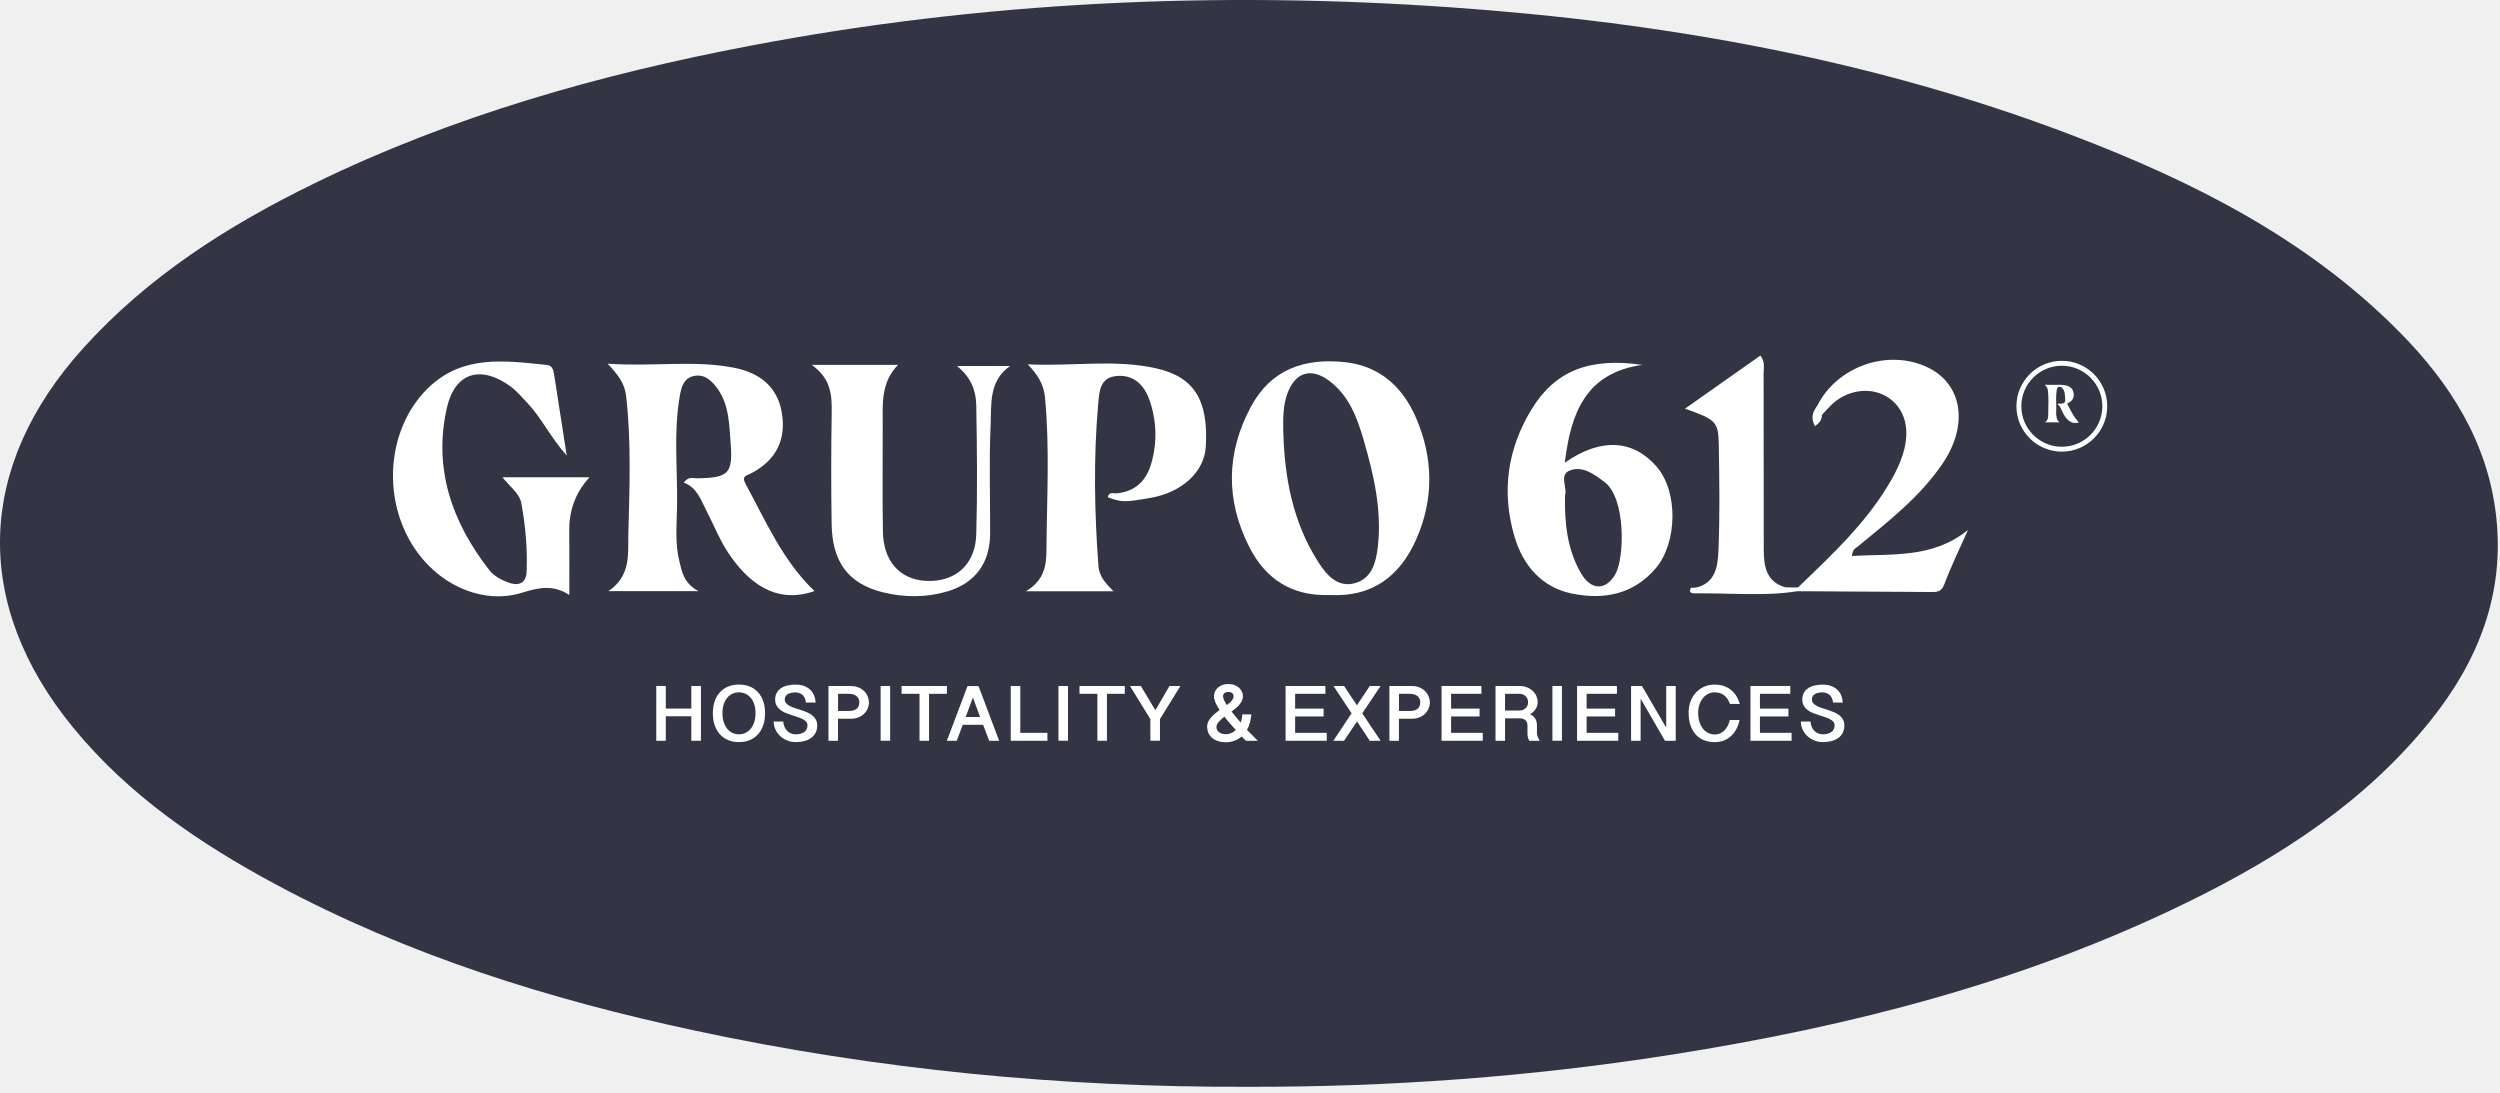
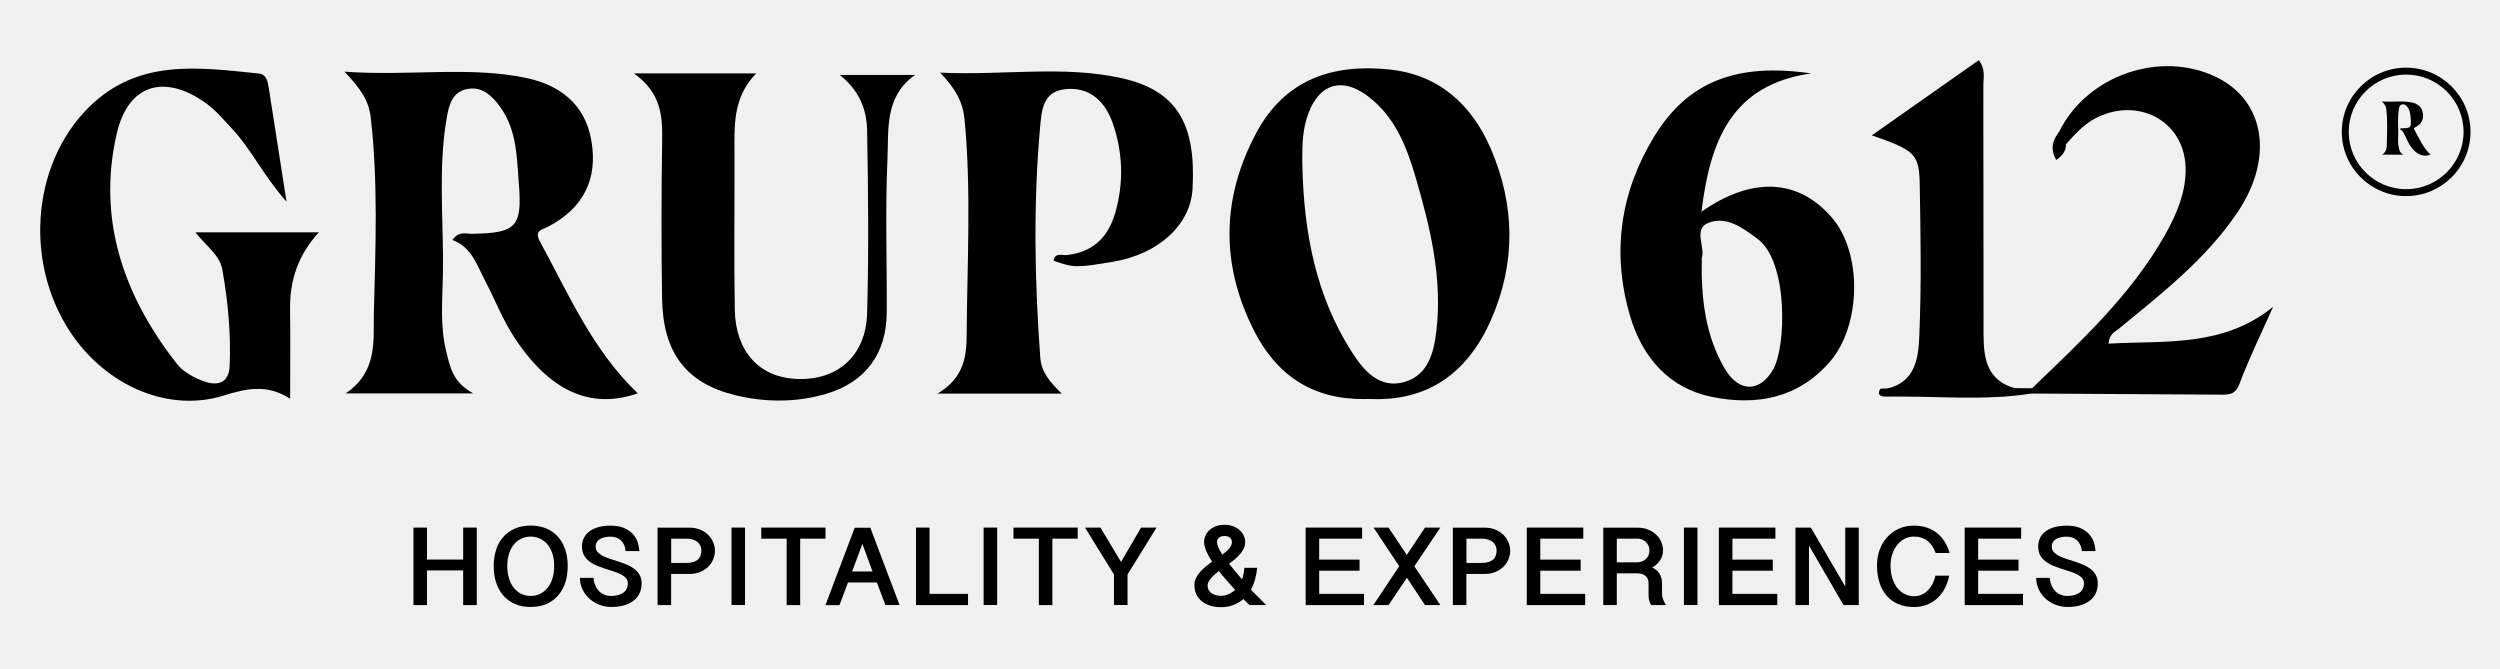
- <svg xmlns="http://www.w3.org/2000/svg" width="373" height="163" viewBox="0 0 373 163" fill="none">
-   <g clip-path="url(#clip0_2_62)">
-     <path d="M186.285 162.15C158.424 162.252 130.84 159.595 103.593 153.748C81.914 149.099 60.863 142.53 41.229 131.997C29.827 125.88 19.192 118.669 10.901 108.537C-4.157 90.144 -3.574 69.669 12.397 51.969C22.09 41.225 34.054 33.626 46.922 27.349C67.542 17.291 89.396 11.123 111.863 6.838C146.555 0.218 181.526 -1.373 216.671 1.108C248.364 3.342 279.466 8.838 309.29 20.225C327.239 27.079 344.246 35.633 357.975 49.509C365.537 57.144 371.15 65.947 372.413 76.903C373.756 88.53 369.785 98.589 362.64 107.508C352.91 119.632 340.173 127.851 326.421 134.588C302.064 146.515 276.13 153.142 249.466 157.347C228.525 160.653 207.474 162.193 186.292 162.15" fill="#333544" />
-     <path d="M99.337 102.348V105.72H103.147V102.348H104.578V110.523H103.147V106.866H99.337V110.523H97.914V102.348H99.337Z" fill="white" />
-     <path d="M112.724 106.406C112.724 105.91 112.665 105.472 112.534 105.085C112.403 104.698 112.228 104.37 112.009 104.114C111.782 103.851 111.527 103.647 111.22 103.508C110.921 103.37 110.6 103.297 110.249 103.297C109.899 103.297 109.578 103.37 109.279 103.508C108.979 103.647 108.717 103.851 108.498 104.114C108.279 104.377 108.103 104.698 107.979 105.085C107.855 105.472 107.79 105.917 107.79 106.406C107.79 106.895 107.855 107.348 107.979 107.734C108.103 108.129 108.279 108.457 108.498 108.727C108.717 108.997 108.979 109.209 109.279 109.348C109.578 109.494 109.899 109.559 110.249 109.559C110.6 109.559 110.921 109.486 111.22 109.348C111.519 109.209 111.782 108.997 112.009 108.727C112.228 108.457 112.41 108.129 112.534 107.734C112.665 107.348 112.724 106.902 112.724 106.406ZM114.147 106.406C114.147 107.041 114.067 107.625 113.892 108.15C113.717 108.676 113.468 109.136 113.133 109.515C112.804 109.895 112.395 110.194 111.914 110.406C111.432 110.618 110.877 110.72 110.249 110.72C109.622 110.72 109.074 110.618 108.593 110.406C108.111 110.194 107.702 109.895 107.374 109.515C107.045 109.136 106.79 108.676 106.614 108.15C106.439 107.625 106.359 107.041 106.359 106.406C106.359 105.771 106.447 105.194 106.614 104.676C106.782 104.151 107.038 103.705 107.374 103.326C107.702 102.953 108.111 102.662 108.593 102.45C109.074 102.245 109.629 102.136 110.249 102.136C110.87 102.136 111.425 102.245 111.914 102.45C112.395 102.662 112.804 102.953 113.133 103.326C113.461 103.698 113.717 104.151 113.892 104.676C114.067 105.194 114.147 105.778 114.147 106.406Z" fill="white" />
-     <path d="M116.862 107.661C116.884 107.946 116.943 108.202 117.045 108.435C117.14 108.669 117.271 108.866 117.432 109.034C117.592 109.202 117.782 109.333 118.001 109.421C118.213 109.515 118.454 109.559 118.716 109.559C118.95 109.559 119.169 109.537 119.381 109.486C119.592 109.435 119.775 109.362 119.943 109.26C120.103 109.15 120.235 109.012 120.33 108.844C120.424 108.676 120.476 108.464 120.476 108.223C120.476 107.997 120.403 107.815 120.264 107.661C120.125 107.508 119.943 107.377 119.724 107.267C119.49 107.151 119.242 107.056 118.95 106.961C118.658 106.873 118.366 106.778 118.067 106.683C117.768 106.581 117.468 106.472 117.184 106.355C116.892 106.231 116.636 106.078 116.41 105.902C116.184 105.727 116.001 105.515 115.862 105.26C115.724 105.012 115.651 104.713 115.651 104.362C115.651 104.012 115.724 103.683 115.87 103.406C116.016 103.129 116.22 102.902 116.483 102.713C116.746 102.523 117.06 102.384 117.432 102.289C117.797 102.194 118.191 102.143 118.629 102.143C119.213 102.143 119.695 102.224 120.074 102.391C120.461 102.559 120.768 102.771 121.001 103.026C121.235 103.289 121.41 103.574 121.512 103.888C121.614 104.209 121.673 104.516 121.694 104.822H120.242C120.22 104.559 120.162 104.333 120.067 104.143C119.979 103.953 119.862 103.793 119.716 103.669C119.57 103.545 119.403 103.457 119.22 103.391C119.038 103.333 118.841 103.304 118.629 103.304C118.439 103.304 118.257 103.326 118.067 103.362C117.877 103.399 117.716 103.457 117.57 103.537C117.424 103.625 117.308 103.734 117.22 103.866C117.133 103.997 117.089 104.158 117.089 104.362C117.089 104.588 117.162 104.778 117.3 104.932C117.439 105.085 117.622 105.224 117.841 105.34C118.074 105.457 118.33 105.559 118.614 105.647C118.906 105.742 119.198 105.837 119.505 105.939C119.811 106.034 120.103 106.151 120.395 106.267C120.687 106.391 120.943 106.537 121.169 106.713C121.395 106.888 121.578 107.099 121.716 107.348C121.855 107.596 121.928 107.888 121.928 108.231C121.928 108.647 121.848 109.012 121.687 109.326C121.534 109.64 121.308 109.895 121.023 110.099C120.738 110.304 120.403 110.464 120.016 110.566C119.629 110.669 119.205 110.72 118.738 110.72C118.33 110.72 117.921 110.654 117.534 110.508C117.147 110.369 116.797 110.158 116.483 109.895C116.176 109.632 115.928 109.311 115.738 108.931C115.541 108.552 115.446 108.129 115.432 107.654H116.884L116.862 107.661Z" fill="white" />
-     <path d="M125.038 106.078H126.643C126.935 106.078 127.183 106.041 127.388 105.975C127.585 105.902 127.745 105.815 127.87 105.698C127.994 105.581 128.081 105.442 128.132 105.282C128.183 105.121 128.213 104.953 128.213 104.771C128.213 104.588 128.176 104.428 128.11 104.267C128.037 104.114 127.943 103.983 127.811 103.873C127.68 103.756 127.519 103.676 127.315 103.61C127.118 103.552 126.899 103.516 126.643 103.516H125.038V106.078ZM123.614 102.355H126.95C127.381 102.355 127.767 102.428 128.103 102.567C128.439 102.713 128.716 102.902 128.943 103.129C129.176 103.362 129.344 103.625 129.461 103.91C129.578 104.202 129.643 104.486 129.643 104.786C129.643 105.092 129.585 105.399 129.461 105.691C129.344 105.983 129.169 106.245 128.935 106.479C128.709 106.705 128.424 106.888 128.089 107.026C127.76 107.165 127.373 107.238 126.943 107.238H125.03V110.523H123.607V102.355H123.614Z" fill="white" />
-     <path d="M132.811 102.348H131.388V110.515H132.811V102.348Z" fill="white" />
-     <path d="M141.278 102.348V103.516H138.614V110.523H137.191V103.516H134.519V102.348H141.278Z" fill="white" />
-     <path d="M145.161 104.07L144.081 106.975H146.227L145.161 104.07ZM145.993 102.355L149.074 110.523H147.585L146.68 108.136H143.643C143.504 108.53 143.351 108.931 143.198 109.333C143.045 109.734 142.891 110.136 142.745 110.53H141.271L144.351 102.362H145.993V102.355Z" fill="white" />
-     <path d="M152.227 102.348V109.34H156.278V110.523H150.804V102.348H152.227Z" fill="white" />
-     <path d="M159.344 102.348H157.92V110.515H159.344V102.348Z" fill="white" />
-     <path d="M167.818 102.348V103.516H165.154V110.523H163.73V103.516H161.059V102.348H167.818Z" fill="white" />
-     <path d="M172.38 105.968L174.489 102.348H176.117L173.066 107.289V110.515H171.635V107.289L168.592 102.348H170.212L172.38 105.968Z" fill="white" />
-     <path d="M182.475 103.851C182.475 103.997 182.526 104.187 182.613 104.413C182.708 104.64 182.847 104.902 183.037 105.202C183.175 105.099 183.314 104.99 183.438 104.88C183.562 104.778 183.672 104.669 183.759 104.559C183.847 104.45 183.92 104.34 183.971 104.231C184.022 104.114 184.051 103.997 184.051 103.88C184.051 103.771 184.029 103.676 183.985 103.596C183.949 103.516 183.891 103.45 183.818 103.391C183.745 103.34 183.657 103.297 183.562 103.275C183.467 103.253 183.365 103.238 183.256 103.238C183.153 103.238 183.058 103.253 182.964 103.275C182.869 103.304 182.788 103.34 182.715 103.391C182.642 103.45 182.584 103.508 182.548 103.589C182.504 103.662 182.482 103.749 182.482 103.851M182.898 109.545C183.175 109.545 183.445 109.486 183.701 109.369C183.956 109.253 184.19 109.107 184.387 108.917C184.212 108.72 184.058 108.552 183.905 108.377C183.752 108.209 183.613 108.048 183.475 107.895C183.336 107.734 183.204 107.581 183.073 107.428C182.942 107.275 182.81 107.099 182.679 106.924C182.533 107.041 182.387 107.165 182.241 107.289C182.102 107.413 181.971 107.545 181.861 107.676C181.745 107.807 181.657 107.932 181.591 108.063C181.526 108.194 181.489 108.318 181.489 108.442C181.489 108.632 181.526 108.8 181.606 108.939C181.686 109.077 181.788 109.194 181.927 109.282C182.058 109.369 182.212 109.435 182.38 109.479C182.548 109.523 182.723 109.545 182.898 109.545ZM186.708 106.596C186.664 107.026 186.591 107.435 186.482 107.829C186.372 108.216 186.234 108.581 186.051 108.895C186.131 108.975 186.212 109.07 186.314 109.172C186.416 109.275 186.526 109.384 186.657 109.515C186.788 109.647 186.934 109.793 187.102 109.961C187.27 110.121 187.453 110.311 187.657 110.523H185.905C185.796 110.421 185.708 110.333 185.635 110.267C185.569 110.209 185.511 110.15 185.467 110.107C185.423 110.063 185.387 110.026 185.358 109.997C185.329 109.968 185.299 109.924 185.263 109.88C184.971 110.136 184.62 110.348 184.226 110.501C183.832 110.661 183.402 110.742 182.927 110.742C182.409 110.742 181.971 110.669 181.613 110.53C181.256 110.391 180.964 110.216 180.737 109.99C180.511 109.771 180.35 109.523 180.248 109.245C180.146 108.968 180.102 108.698 180.102 108.428C180.102 108.172 180.153 107.924 180.256 107.698C180.365 107.472 180.504 107.26 180.672 107.056C180.847 106.859 181.044 106.661 181.27 106.472C181.496 106.289 181.723 106.107 181.964 105.932C181.686 105.515 181.482 105.136 181.336 104.793C181.197 104.45 181.124 104.136 181.124 103.851C181.124 103.632 181.168 103.413 181.263 103.202C181.358 102.983 181.496 102.793 181.679 102.618C181.869 102.45 182.088 102.311 182.358 102.209C182.621 102.107 182.927 102.056 183.277 102.056C183.628 102.056 183.949 102.114 184.219 102.224C184.489 102.333 184.715 102.479 184.898 102.647C185.08 102.822 185.219 103.019 185.307 103.231C185.402 103.443 185.445 103.654 185.445 103.866C185.445 104.099 185.402 104.326 185.307 104.523C185.212 104.727 185.095 104.924 184.934 105.114C184.781 105.304 184.606 105.479 184.394 105.654C184.19 105.829 183.971 106.005 183.752 106.165C183.971 106.45 184.197 106.727 184.423 106.997C184.65 107.267 184.876 107.537 185.117 107.807C185.175 107.647 185.226 107.457 185.27 107.245C185.314 107.034 185.343 106.815 185.358 106.588H186.723L186.708 106.596Z" fill="white" />
-     <path d="M197.752 102.348V103.516H193.233V105.727H197.482V106.895H193.233V109.34H197.949V110.523H191.81V102.348H197.752Z" fill="white" />
-     <path d="M203.248 106.428L205.985 110.523H204.372L202.467 107.64L200.533 110.523H198.934L201.657 106.421L198.956 102.348H200.533L202.452 105.231L204.372 102.348H205.985L203.248 106.428Z" fill="white" />
-     <path d="M208.73 106.078H210.335C210.627 106.078 210.876 106.041 211.08 105.975C211.277 105.902 211.438 105.815 211.562 105.698C211.686 105.581 211.773 105.442 211.824 105.282C211.876 105.121 211.905 104.953 211.905 104.771C211.905 104.588 211.868 104.428 211.803 104.267C211.73 104.114 211.635 103.983 211.503 103.873C211.372 103.756 211.211 103.676 211.007 103.61C210.81 103.552 210.591 103.516 210.335 103.516H208.73V106.078ZM207.306 102.355H210.642C211.08 102.355 211.459 102.428 211.795 102.567C212.131 102.713 212.408 102.902 212.635 103.129C212.868 103.362 213.036 103.625 213.153 103.91C213.27 104.202 213.335 104.486 213.335 104.786C213.335 105.092 213.277 105.399 213.153 105.691C213.036 105.983 212.861 106.245 212.627 106.479C212.401 106.705 212.116 106.888 211.781 107.026C211.452 107.165 211.065 107.238 210.635 107.238H208.722V110.523H207.299V102.355H207.306Z" fill="white" />
-     <path d="M221.029 102.348V103.516H216.503V105.727H220.751V106.895H216.503V109.34H221.226V110.523H215.08V102.348H221.029Z" fill="white" />
-     <path d="M224.554 106.012H226.707C226.883 106.012 227.043 105.983 227.196 105.924C227.35 105.866 227.488 105.778 227.605 105.669C227.722 105.559 227.817 105.435 227.89 105.282C227.956 105.129 227.992 104.961 227.992 104.778C227.992 104.596 227.956 104.428 227.897 104.275C227.831 104.121 227.744 103.99 227.627 103.873C227.51 103.764 227.379 103.676 227.218 103.61C227.065 103.545 226.89 103.516 226.707 103.516H224.554V106.012ZM229.423 104.749C229.423 105.107 229.328 105.45 229.138 105.756C228.948 106.07 228.656 106.348 228.262 106.574C228.445 106.632 228.605 106.727 228.737 106.844C228.868 106.961 228.977 107.092 229.065 107.238C229.153 107.384 229.211 107.537 229.255 107.705C229.291 107.873 229.313 108.034 229.313 108.202V109.384C229.313 109.537 229.35 109.705 229.423 109.91C229.496 110.107 229.598 110.311 229.729 110.523H228.175C228.116 110.428 228.065 110.326 228.029 110.231C227.992 110.136 227.963 110.034 227.941 109.931C227.926 109.837 227.912 109.742 227.904 109.661C227.904 109.574 227.897 109.501 227.897 109.428V108.187C227.897 108.063 227.875 107.946 227.831 107.822C227.795 107.698 227.722 107.588 227.627 107.494C227.532 107.399 227.415 107.318 227.262 107.26C227.109 107.202 226.926 107.172 226.707 107.172H224.554V110.523H223.131V102.355H226.707C227.145 102.355 227.532 102.421 227.868 102.567C228.204 102.705 228.488 102.895 228.722 103.121C228.956 103.348 229.131 103.603 229.247 103.888C229.364 104.172 229.423 104.464 229.423 104.756" fill="white" />
-     <path d="M233.043 102.348H231.62V110.515H233.043V102.348Z" fill="white" />
-     <path d="M241.247 102.348V103.516H236.722V105.727H240.97V106.895H236.722V109.34H241.444V110.523H235.298V102.348H241.247Z" fill="white" />
-     <path d="M244.977 102.348L248.598 108.567V102.348H250.021V110.523H248.415L244.78 104.245V110.523H243.357V102.348H244.977Z" fill="white" />
-     <path d="M253.364 106.318C253.364 106.88 253.437 107.362 253.576 107.778C253.722 108.187 253.911 108.53 254.138 108.793C254.371 109.063 254.641 109.26 254.933 109.391C255.225 109.523 255.524 109.588 255.831 109.588C256.138 109.588 256.422 109.53 256.678 109.406C256.933 109.282 257.152 109.121 257.342 108.917C257.532 108.713 257.692 108.479 257.816 108.216C257.94 107.961 258.028 107.691 258.086 107.421H259.539C259.444 107.888 259.298 108.318 259.094 108.72C258.897 109.121 258.634 109.472 258.32 109.771C258.006 110.07 257.641 110.304 257.225 110.472C256.809 110.639 256.342 110.727 255.831 110.727C255.232 110.727 254.7 110.625 254.218 110.435C253.736 110.238 253.327 109.953 252.992 109.574C252.649 109.194 252.393 108.734 252.211 108.187C252.028 107.647 251.941 107.019 251.941 106.318C251.941 105.778 252.021 105.253 252.196 104.749C252.371 104.245 252.619 103.807 252.955 103.421C253.291 103.034 253.692 102.72 254.174 102.494C254.656 102.26 255.203 102.143 255.816 102.143C256.342 102.143 256.802 102.216 257.218 102.362C257.627 102.508 257.992 102.705 258.298 102.961C258.605 103.216 258.867 103.523 259.079 103.873C259.291 104.224 259.459 104.61 259.583 105.026H258.108C257.897 104.443 257.605 104.012 257.225 103.727C256.853 103.443 256.378 103.297 255.816 103.297C255.451 103.297 255.123 103.377 254.824 103.537C254.524 103.698 254.262 103.917 254.05 104.194C253.831 104.472 253.663 104.793 253.546 105.158C253.422 105.523 253.364 105.917 253.364 106.333" fill="white" />
-     <path d="M267.108 102.348V103.516H262.583V105.727H266.831V106.895H262.583V109.34H267.305V110.523H261.167V102.348H267.108Z" fill="white" />
-     <path d="M270.123 107.661C270.145 107.946 270.203 108.202 270.305 108.435C270.4 108.669 270.531 108.866 270.692 109.034C270.845 109.202 271.042 109.333 271.254 109.421C271.473 109.515 271.714 109.559 271.969 109.559C272.203 109.559 272.415 109.537 272.626 109.486C272.838 109.435 273.02 109.362 273.188 109.26C273.349 109.15 273.48 109.012 273.575 108.844C273.67 108.676 273.721 108.464 273.721 108.223C273.721 107.997 273.648 107.815 273.517 107.661C273.378 107.508 273.196 107.377 272.969 107.267C272.743 107.151 272.488 107.056 272.196 106.961C271.904 106.873 271.612 106.778 271.313 106.683C271.013 106.581 270.714 106.472 270.429 106.355C270.137 106.231 269.882 106.078 269.656 105.902C269.429 105.727 269.247 105.515 269.108 105.26C268.969 105.012 268.904 104.713 268.904 104.362C268.904 104.012 268.977 103.683 269.115 103.406C269.254 103.129 269.466 102.902 269.729 102.713C269.991 102.523 270.313 102.384 270.677 102.289C271.042 102.194 271.437 102.143 271.875 102.143C272.458 102.143 272.94 102.224 273.32 102.391C273.707 102.559 274.02 102.771 274.247 103.026C274.48 103.289 274.656 103.574 274.758 103.888C274.86 104.209 274.918 104.516 274.94 104.822H273.488C273.466 104.559 273.407 104.333 273.312 104.143C273.225 103.953 273.108 103.793 272.962 103.669C272.816 103.545 272.648 103.457 272.466 103.391C272.283 103.333 272.086 103.304 271.875 103.304C271.685 103.304 271.502 103.326 271.313 103.362C271.123 103.399 270.962 103.457 270.816 103.537C270.67 103.625 270.553 103.734 270.466 103.866C270.378 103.997 270.334 104.158 270.334 104.362C270.334 104.588 270.407 104.778 270.546 104.932C270.685 105.085 270.867 105.224 271.094 105.34C271.32 105.457 271.575 105.559 271.867 105.647C272.159 105.742 272.451 105.837 272.758 105.939C273.057 106.034 273.356 106.151 273.648 106.267C273.94 106.391 274.196 106.537 274.422 106.713C274.648 106.888 274.831 107.099 274.962 107.348C275.101 107.596 275.174 107.888 275.174 108.231C275.174 108.647 275.093 109.012 274.94 109.326C274.78 109.64 274.561 109.895 274.276 110.099C273.991 110.304 273.656 110.464 273.269 110.566C272.882 110.669 272.451 110.72 271.991 110.72C271.575 110.72 271.174 110.654 270.787 110.508C270.4 110.369 270.05 110.158 269.736 109.895C269.429 109.632 269.181 109.311 268.991 108.931C268.802 108.552 268.699 108.129 268.685 107.654H270.137L270.123 107.661Z" fill="white" />
-     <path d="M90.651 54.261C97.542 54.75 103.673 53.662 109.717 54.91C113.293 55.648 115.957 57.662 116.629 61.48C117.359 65.596 115.789 68.691 112.038 70.633C111.388 70.969 110.592 70.998 111.242 72.202C114.271 77.786 116.804 83.684 121.519 88.187C115.775 90.202 111.592 86.976 108.534 82.297C107.315 80.436 106.505 78.319 105.468 76.341C104.593 74.677 104.052 72.757 102.016 72.012C102.702 71.027 103.447 71.377 104.052 71.363C108.687 71.282 109.374 70.691 109.009 66.1C108.79 63.334 108.804 60.436 107.06 58.005C106.169 56.764 105.089 55.735 103.454 56.115C102.045 56.443 101.673 57.684 101.439 58.998C100.461 64.509 101.111 70.056 101.016 75.582C100.972 78.275 100.688 80.99 101.352 83.713C101.761 85.399 102.031 87.012 104.213 88.195H90.783C94.177 85.888 93.68 82.589 93.746 79.779C93.921 72.888 94.206 65.976 93.418 59.078C93.213 57.319 92.367 56.049 90.651 54.261Z" fill="white" />
-     <path d="M198.496 88.778C192.759 88.998 188.818 86.414 186.372 81.567C182.861 74.618 182.942 67.618 186.606 60.735C189.606 55.093 194.613 53.407 200.606 54.027C205.868 54.575 209.314 57.772 211.292 62.385C213.839 68.312 213.963 74.414 211.321 80.428C208.839 86.07 204.642 89.085 198.489 88.778" fill="white" />
-     <path d="M74.965 71.21H87.958C85.746 73.618 84.878 76.334 84.929 79.363C84.972 82.377 84.936 85.392 84.936 88.764C82.513 87.173 80.294 87.684 77.914 88.428C72.411 90.151 66.163 87.662 62.345 82.509C56.856 75.085 57.55 64.115 63.805 57.962C68.995 52.859 75.323 53.816 81.608 54.451C82.454 54.531 82.578 55.29 82.688 55.976C83.264 59.677 83.841 63.377 84.556 67.976C82.06 65.137 80.797 62.363 78.754 60.202C77.892 59.29 77.119 58.341 76.082 57.589C71.725 54.458 67.878 55.56 66.681 60.823C64.608 69.91 67.44 77.947 73.038 85.107C73.71 85.961 74.878 86.574 75.936 86.947C77.279 87.414 78.498 87.129 78.571 85.304C78.717 81.895 78.396 78.523 77.805 75.166C77.527 73.596 76.213 72.772 74.965 71.21Z" fill="white" />
-     <path d="M233.466 69.034C238.86 65.253 243.693 65.596 247.182 69.64C250.43 73.399 250.247 81.012 247.043 84.779C243.656 88.764 239.211 89.494 234.605 88.574C230.123 87.684 227.262 84.472 225.956 80.041C223.992 73.355 224.912 66.976 228.496 61.093C232.014 55.312 237.152 53.297 245.014 54.443C236.634 55.633 234.372 61.538 233.466 69.034Z" fill="white" />
-     <path d="M153.059 88.216C155.906 86.552 156.117 84.165 156.132 82.071C156.183 74.487 156.636 66.888 155.913 59.305C155.73 57.429 154.957 56.056 153.344 54.363C160.03 54.677 166.314 53.567 172.482 54.954C178.241 56.246 180.299 59.757 179.905 66.626C179.694 70.407 176.343 73.487 171.592 74.297C167.694 74.961 167.416 74.954 165.278 74.195C165.438 73.304 166.161 73.655 166.665 73.604C169.409 73.304 171.022 71.742 171.767 69.158C172.686 65.976 172.577 62.772 171.504 59.691C170.767 57.567 169.27 55.932 166.752 56.086C164.139 56.246 164.03 58.239 163.847 60.29C163.139 68.348 163.292 76.399 163.884 84.45C164 85.99 164.942 87.027 166.132 88.216H153.044H153.059Z" fill="white" />
-     <path d="M121.125 54.443H133.979C131.49 57.013 131.694 60.013 131.702 62.983C131.716 68.443 131.636 73.903 131.731 79.363C131.811 83.742 134.264 86.443 138.088 86.662C142.453 86.917 145.526 84.304 145.658 79.757C145.84 73.326 145.774 66.888 145.658 60.45C145.621 58.327 144.899 56.297 142.774 54.604H150.709C147.453 56.889 147.942 60.399 147.796 63.56C147.555 68.91 147.752 74.282 147.723 79.647C147.701 84.012 145.49 87.034 141.278 88.26C138.154 89.173 134.899 89.144 131.782 88.384C126.563 87.114 124.169 83.844 124.081 78.195C123.994 72.64 124.001 67.078 124.089 61.523C124.125 58.932 123.994 56.502 121.118 54.443" fill="white" />
-     <path d="M271.101 60.611C274.02 54.633 281.801 51.94 287.714 54.867C292.794 57.378 293.699 63.399 289.896 69.071C286.539 74.071 281.852 77.698 277.283 81.457C276.918 81.757 276.415 81.91 276.298 82.947C282.276 82.603 288.341 83.355 293.626 79.063C292.422 81.771 291.122 84.436 290.079 87.202C289.648 88.333 288.991 88.333 288.093 88.326C281.473 88.282 274.853 88.246 268.225 88.209C268.028 88.078 267.962 87.954 268.035 87.837C268.108 87.72 268.181 87.662 268.247 87.662C273.422 82.677 278.707 77.786 282.283 71.421C283.531 69.195 284.517 66.779 284.414 64.283C284.217 59.341 279.232 56.837 274.816 59.239C273.604 59.896 272.721 60.925 271.816 61.925C270.707 61.969 270.772 61.363 271.086 60.611" fill="white" />
-     <path d="M253.05 87.669C255.977 86.99 256.291 84.436 256.386 82.246C256.619 76.91 256.532 71.552 256.437 66.202C256.378 62.918 255.955 62.575 251.393 60.976C255.313 58.217 258.919 55.67 262.648 53.049C263.386 54.005 263.13 54.889 263.13 55.684C263.152 64.436 263.13 73.188 263.152 81.939C263.152 84.443 263.473 86.822 266.444 87.647C266.51 88.297 266.116 88.472 265.568 88.479C261.692 88.508 257.816 88.501 253.933 88.479C253.408 88.479 252.977 88.348 253.05 87.676" fill="white" />
-     <path d="M253.05 87.669C257.51 88.355 261.977 88.45 266.437 87.64C267.043 87.64 267.648 87.647 268.254 87.654C268.269 87.837 268.254 88.019 268.232 88.202C263.159 89.012 258.057 88.443 252.97 88.53C252.583 88.53 251.882 88.53 252.247 87.771C252.306 87.64 252.773 87.698 253.057 87.669" fill="white" />
-     <path d="M271.101 60.611C271.283 61.078 271.203 61.699 271.831 61.925C271.823 62.662 271.437 63.129 270.802 63.575C270.13 62.385 270.429 61.48 271.101 60.611Z" fill="white" />
-     <path d="M191.46 64.385C191.438 62.429 191.401 60.472 192.117 58.611C193.285 55.531 195.62 54.823 198.285 56.794C201.255 58.991 202.474 62.268 203.452 65.633C204.963 70.844 206.204 76.1 205.569 81.603C205.299 83.925 204.686 86.216 202.306 86.961C199.569 87.822 197.861 85.713 196.628 83.764C192.883 77.874 191.642 71.246 191.467 64.377" fill="#333544" />
-     <path d="M233.496 73.896C233.897 72.83 232.576 70.866 234.167 70.217C236.065 69.443 237.78 70.698 239.401 71.925C242.598 74.334 242.386 83.224 241.028 85.633C239.612 88.136 237.386 88.114 235.897 85.552C233.853 82.034 233.415 78.136 233.496 73.903" fill="#333544" />
-     <path d="M305.078 57.4C306.217 57.48 307.232 57.305 308.232 57.509C308.823 57.633 309.261 57.962 309.378 58.597C309.502 59.275 309.239 59.794 308.618 60.108C308.509 60.166 308.378 60.166 308.487 60.37C308.991 61.297 309.407 62.268 310.188 63.013C309.239 63.348 308.545 62.816 308.035 62.042C307.837 61.735 307.699 61.385 307.531 61.056C307.385 60.779 307.297 60.465 306.962 60.341C307.078 60.181 307.195 60.232 307.297 60.232C308.064 60.217 308.173 60.115 308.115 59.363C308.078 58.903 308.078 58.429 307.794 58.027C307.648 57.823 307.465 57.655 307.195 57.713C306.962 57.764 306.903 57.976 306.867 58.188C306.706 59.1 306.808 60.02 306.794 60.932C306.786 61.377 306.735 61.823 306.852 62.275C306.918 62.553 306.962 62.816 307.327 63.013H305.108C305.67 62.633 305.589 62.086 305.597 61.618C305.626 60.48 305.67 59.334 305.538 58.195C305.502 57.903 305.363 57.691 305.078 57.4Z" fill="white" />
-     <path d="M307.626 67.385C303.889 67.385 300.852 64.348 300.852 60.611C300.852 56.874 303.889 53.837 307.626 53.837C311.363 53.837 314.399 56.874 314.399 60.611C314.399 64.348 311.363 67.385 307.626 67.385ZM307.626 54.567C304.297 54.567 301.582 57.283 301.582 60.611C301.582 63.94 304.29 66.655 307.626 66.655C310.961 66.655 313.669 63.947 313.669 60.611C313.669 57.275 310.954 54.567 307.626 54.567Z" fill="white" />
-   </g>
-   <defs>
-     <clipPath id="clip0_2_62">
-       <rect width="372.672" height="162.152" fill="white" />
-     </clipPath>
-   </defs>
+ <svg xmlns="http://www.w3.org/2000/svg" width="400" height="107" viewBox="0 0 400 107" fill="none">
+   <path d="M68.316 84.413V89.528H74.108V84.413H76.284V96.814H74.108V91.267H68.316V96.814H66.152V84.413H68.316Z" fill="black" />
+   <path d="M88.668 90.569C88.668 89.817 88.579 89.152 88.379 88.565C88.18 87.978 87.914 87.481 87.581 87.092C87.236 86.693 86.849 86.384 86.382 86.173C85.927 85.964 85.439 85.853 84.906 85.853C84.373 85.853 83.885 85.964 83.431 86.173C82.975 86.384 82.576 86.693 82.243 87.092C81.91 87.491 81.643 87.978 81.454 88.565C81.266 89.152 81.167 89.827 81.167 90.569C81.167 91.311 81.266 91.998 81.454 92.584C81.643 93.183 81.91 93.68 82.243 94.09C82.576 94.499 82.975 94.821 83.431 95.032C83.885 95.253 84.373 95.352 84.906 95.352C85.439 95.352 85.927 95.241 86.382 95.032C86.836 94.821 87.236 94.499 87.581 94.09C87.914 93.68 88.191 93.183 88.379 92.584C88.579 91.998 88.668 91.322 88.668 90.569ZM90.832 90.569C90.832 91.532 90.71 92.418 90.444 93.215C90.178 94.013 89.799 94.71 89.29 95.285C88.79 95.862 88.168 96.315 87.437 96.637C86.704 96.959 85.86 97.113 84.906 97.113C83.952 97.113 83.119 96.959 82.388 96.637C81.655 96.315 81.033 95.862 80.535 95.285C80.034 94.71 79.647 94.013 79.379 93.215C79.113 92.418 78.992 91.532 78.992 90.569C78.992 89.606 79.125 88.731 79.379 87.945C79.635 87.148 80.024 86.472 80.535 85.897C81.033 85.331 81.655 84.89 82.388 84.568C83.119 84.257 83.963 84.092 84.906 84.092C85.85 84.092 86.693 84.257 87.437 84.568C88.168 84.89 88.79 85.331 89.29 85.897C89.789 86.461 90.178 87.148 90.444 87.945C90.71 88.731 90.832 89.617 90.832 90.569Z" fill="black" />
+   <path d="M94.96 92.473C94.993 92.905 95.083 93.294 95.238 93.647C95.382 94.002 95.581 94.301 95.826 94.556C96.069 94.811 96.358 95.009 96.691 95.143C97.013 95.285 97.38 95.352 97.778 95.352C98.134 95.352 98.467 95.319 98.789 95.241C99.11 95.164 99.388 95.053 99.644 94.898C99.887 94.732 100.088 94.522 100.232 94.267C100.375 94.013 100.454 93.691 100.454 93.325C100.454 92.983 100.343 92.707 100.132 92.473C99.92 92.241 99.644 92.042 99.311 91.875C98.955 91.699 98.578 91.555 98.134 91.411C97.69 91.278 97.246 91.133 96.791 90.989C96.337 90.835 95.881 90.669 95.449 90.492C95.005 90.304 94.616 90.072 94.272 89.805C93.929 89.539 93.65 89.218 93.439 88.831C93.229 88.454 93.118 88.001 93.118 87.469C93.118 86.938 93.229 86.439 93.451 86.018C93.673 85.598 93.983 85.254 94.383 84.967C94.783 84.679 95.26 84.468 95.826 84.324C96.381 84.18 96.98 84.102 97.646 84.102C98.534 84.102 99.266 84.225 99.843 84.479C100.431 84.734 100.898 85.055 101.252 85.442C101.608 85.841 101.874 86.273 102.029 86.749C102.184 87.236 102.274 87.702 102.306 88.166H100.098C100.065 87.767 99.977 87.424 99.832 87.136C99.698 86.848 99.52 86.605 99.299 86.417C99.076 86.229 98.823 86.096 98.544 85.996C98.268 85.908 97.968 85.864 97.646 85.864C97.357 85.864 97.08 85.897 96.791 85.952C96.503 86.008 96.258 86.096 96.036 86.217C95.814 86.35 95.638 86.516 95.504 86.716C95.371 86.915 95.305 87.159 95.305 87.469C95.305 87.811 95.416 88.1 95.625 88.333C95.837 88.565 96.115 88.776 96.448 88.952C96.802 89.13 97.191 89.284 97.623 89.418C98.067 89.562 98.511 89.706 98.978 89.861C99.443 90.005 99.887 90.182 100.331 90.358C100.775 90.546 101.164 90.768 101.507 91.035C101.851 91.3 102.129 91.62 102.339 91.998C102.55 92.374 102.661 92.817 102.661 93.338C102.661 93.969 102.54 94.522 102.295 94.999C102.062 95.475 101.719 95.862 101.286 96.171C100.852 96.482 100.343 96.725 99.755 96.88C99.166 97.036 98.522 97.113 97.812 97.113C97.191 97.113 96.57 97.013 95.981 96.792C95.393 96.581 94.861 96.261 94.383 95.862C93.916 95.463 93.54 94.976 93.251 94.399C92.951 93.825 92.807 93.183 92.785 92.462H94.993L94.96 92.473Z" fill="black" />
+   <path d="M107.39 90.072H109.83C110.274 90.072 110.651 90.015 110.962 89.915C111.262 89.805 111.505 89.673 111.695 89.495C111.884 89.318 112.016 89.107 112.094 88.864C112.171 88.62 112.217 88.365 112.217 88.089C112.217 87.811 112.16 87.569 112.06 87.324C111.949 87.092 111.806 86.894 111.606 86.727C111.406 86.549 111.162 86.428 110.851 86.328C110.552 86.24 110.219 86.185 109.83 86.185H107.39V90.072ZM105.225 84.424H110.297C110.952 84.424 111.539 84.535 112.049 84.746C112.56 84.967 112.981 85.254 113.327 85.598C113.681 85.952 113.936 86.35 114.114 86.783C114.292 87.226 114.391 87.657 114.391 88.112C114.391 88.576 114.303 89.042 114.114 89.484C113.936 89.927 113.67 90.325 113.314 90.68C112.971 91.023 112.538 91.3 112.028 91.51C111.528 91.721 110.94 91.831 110.286 91.831H107.378V96.814H105.214V84.424H105.225Z" fill="black" />
+   <path d="M119.207 84.413H117.044V96.802H119.207V84.413Z" fill="black" />
+   <path d="M132.08 84.413V86.185H128.03V96.814H125.866V86.185H121.804V84.413H132.08Z" fill="black" />
+   <path d="M137.983 87.026L136.341 91.432H139.604L137.983 87.026ZM139.248 84.424L143.932 96.814H141.669L140.293 93.193H135.676C135.464 93.791 135.232 94.399 134.999 95.009C134.766 95.618 134.532 96.227 134.31 96.825H132.069L136.752 84.435H139.248V84.424Z" fill="black" />
+   <path d="M148.726 84.413V95.02H154.885V96.814H146.562V84.413H148.726Z" fill="black" />
+   <path d="M159.546 84.413H157.381V96.802H159.546V84.413Z" fill="black" />
+   <path d="M172.429 84.413V86.185H168.379V96.814H166.214V86.185H162.154V84.413H172.429Z" fill="black" />
+   <path d="M179.365 89.905L182.571 84.413H185.046L180.408 91.909V96.802H178.232V91.909L173.606 84.413H176.069L179.365 89.905Z" fill="black" />
+   <path d="M194.713 86.693C194.713 86.915 194.79 87.203 194.923 87.546C195.067 87.89 195.278 88.288 195.567 88.743C195.777 88.587 195.988 88.421 196.177 88.254C196.365 88.1 196.533 87.934 196.665 87.767C196.799 87.602 196.91 87.435 196.987 87.27C197.065 87.092 197.109 86.915 197.109 86.737C197.109 86.572 197.075 86.428 197.008 86.306C196.954 86.185 196.865 86.085 196.754 85.996C196.644 85.918 196.51 85.853 196.365 85.82C196.221 85.786 196.066 85.763 195.9 85.763C195.743 85.763 195.599 85.786 195.456 85.82C195.312 85.864 195.189 85.918 195.078 85.996C194.967 86.085 194.878 86.173 194.824 86.296C194.757 86.407 194.723 86.539 194.723 86.693M195.356 95.331C195.777 95.331 196.187 95.241 196.577 95.064C196.964 94.888 197.32 94.666 197.62 94.378C197.353 94.079 197.119 93.825 196.887 93.559C196.654 93.304 196.443 93.06 196.233 92.828C196.022 92.584 195.821 92.352 195.622 92.119C195.423 91.887 195.222 91.62 195.023 91.355C194.801 91.532 194.579 91.721 194.357 91.909C194.146 92.097 193.946 92.297 193.779 92.496C193.603 92.694 193.469 92.884 193.369 93.083C193.27 93.281 193.214 93.469 193.214 93.658C193.214 93.946 193.27 94.201 193.392 94.412C193.513 94.621 193.668 94.798 193.88 94.932C194.079 95.064 194.313 95.164 194.568 95.231C194.824 95.297 195.09 95.331 195.356 95.331ZM201.148 90.857C201.081 91.51 200.97 92.13 200.805 92.728C200.637 93.315 200.428 93.868 200.149 94.345C200.271 94.466 200.394 94.61 200.549 94.765C200.704 94.921 200.872 95.087 201.071 95.285C201.27 95.486 201.492 95.707 201.747 95.962C202.003 96.205 202.281 96.493 202.591 96.814H199.927C199.762 96.66 199.628 96.526 199.517 96.426C199.417 96.338 199.328 96.249 199.262 96.183C199.195 96.117 199.14 96.061 199.096 96.016C199.052 95.972 199.006 95.906 198.951 95.839C198.507 96.227 197.974 96.549 197.375 96.781C196.776 97.024 196.122 97.147 195.4 97.147C194.612 97.147 193.946 97.036 193.402 96.825C192.859 96.614 192.415 96.349 192.07 96.006C191.727 95.674 191.482 95.297 191.327 94.876C191.172 94.456 191.105 94.046 191.105 93.636C191.105 93.248 191.183 92.872 191.339 92.529C191.505 92.186 191.716 91.865 191.972 91.555C192.238 91.256 192.537 90.956 192.881 90.669C193.224 90.392 193.569 90.116 193.936 89.85C193.513 89.218 193.203 88.643 192.981 88.122C192.77 87.602 192.659 87.126 192.659 86.693C192.659 86.361 192.726 86.029 192.87 85.709C193.015 85.377 193.224 85.088 193.503 84.823C193.791 84.568 194.124 84.357 194.535 84.203C194.935 84.048 195.4 83.97 195.932 83.97C196.466 83.97 196.954 84.058 197.364 84.225C197.775 84.391 198.118 84.612 198.396 84.867C198.673 85.132 198.884 85.431 199.018 85.753C199.163 86.074 199.228 86.394 199.228 86.716C199.228 87.07 199.163 87.414 199.018 87.713C198.874 88.022 198.696 88.321 198.451 88.609C198.219 88.897 197.953 89.163 197.63 89.428C197.32 89.694 196.987 89.961 196.654 90.204C196.987 90.636 197.331 91.056 197.674 91.466C198.019 91.875 198.363 92.285 198.729 92.694C198.818 92.452 198.895 92.163 198.962 91.842C199.029 91.522 199.073 91.189 199.096 90.845H201.171L201.148 90.857Z" fill="black" />
+   <path d="M217.939 84.413V86.185H211.068V89.539H217.528V91.311H211.068V95.02H218.238V96.814H208.905V84.413H217.939Z" fill="black" />
+   <path d="M226.295 90.603L230.456 96.814H228.003L225.107 92.441L222.167 96.814H219.736L223.876 90.592L219.769 84.413H222.167L225.084 88.787L228.003 84.413H230.456L226.295 90.603Z" fill="black" />
+   <path d="M234.629 90.072H237.069C237.513 90.072 237.892 90.015 238.202 89.915C238.501 89.805 238.746 89.673 238.935 89.495C239.123 89.318 239.255 89.107 239.333 88.864C239.412 88.62 239.456 88.365 239.456 88.089C239.456 87.811 239.4 87.569 239.301 87.324C239.19 87.092 239.046 86.894 238.845 86.727C238.646 86.549 238.401 86.428 238.091 86.328C237.791 86.24 237.458 86.185 237.069 86.185H234.629V90.072ZM232.464 84.424H237.536C238.202 84.424 238.778 84.535 239.289 84.746C239.8 84.967 240.221 85.254 240.566 85.598C240.92 85.952 241.175 86.35 241.353 86.783C241.531 87.226 241.63 87.657 241.63 88.112C241.63 88.576 241.542 89.042 241.353 89.484C241.175 89.927 240.909 90.325 240.554 90.68C240.21 91.023 239.777 91.3 239.267 91.51C238.767 91.721 238.179 91.831 237.525 91.831H234.617V96.814H232.453V84.424H232.464Z" fill="black" />
+   <path d="M253.327 84.413V86.185H246.446V89.539H252.905V91.311H246.446V95.02H253.627V96.814H244.283V84.413H253.327Z" fill="black" />
+   <path d="M258.687 89.972H261.96C262.227 89.972 262.471 89.927 262.703 89.838C262.937 89.75 263.147 89.617 263.325 89.451C263.503 89.284 263.647 89.096 263.758 88.864C263.859 88.632 263.913 88.377 263.913 88.1C263.913 87.823 263.859 87.569 263.769 87.337C263.669 87.103 263.536 86.904 263.359 86.727C263.181 86.561 262.982 86.428 262.737 86.328C262.504 86.229 262.238 86.185 261.96 86.185H258.687V89.972ZM266.089 88.056C266.089 88.599 265.945 89.119 265.656 89.583C265.367 90.059 264.923 90.481 264.324 90.824C264.602 90.912 264.845 91.056 265.046 91.234C265.245 91.411 265.411 91.61 265.545 91.831C265.679 92.053 265.767 92.285 265.834 92.54C265.888 92.794 265.922 93.039 265.922 93.294V95.087C265.922 95.319 265.978 95.573 266.089 95.885C266.2 96.183 266.355 96.493 266.554 96.814H264.192C264.102 96.67 264.024 96.516 263.97 96.371C263.914 96.227 263.869 96.073 263.836 95.916C263.813 95.774 263.792 95.63 263.78 95.507C263.78 95.375 263.769 95.264 263.769 95.153V93.271C263.769 93.083 263.736 92.905 263.669 92.717C263.614 92.529 263.503 92.362 263.359 92.22C263.214 92.076 263.036 91.953 262.804 91.865C262.571 91.777 262.293 91.731 261.96 91.731H258.687V96.814H256.523V84.424H261.96C262.626 84.424 263.214 84.524 263.725 84.746C264.236 84.955 264.668 85.243 265.023 85.586C265.379 85.93 265.645 86.317 265.821 86.749C265.999 87.18 266.089 87.623 266.089 88.066" fill="black" />
+   <path d="M271.593 84.413H269.429V96.802H271.593V84.413Z" fill="black" />
+   <path d="M284.065 84.413V86.185H277.186V89.539H283.644V91.311H277.186V95.02H284.365V96.814H275.021V84.413H284.065Z" fill="black" />
+   <path d="M289.736 84.413L295.241 93.847V84.413H297.404V96.814H294.963L289.436 87.291V96.814H287.273V84.413H289.736Z" fill="black" />
+   <path d="M302.487 90.436C302.487 91.288 302.598 92.019 302.809 92.65C303.031 93.271 303.318 93.791 303.663 94.19C304.018 94.6 304.428 94.898 304.872 95.097C305.316 95.297 305.771 95.396 306.237 95.396C306.704 95.396 307.136 95.308 307.525 95.12C307.913 94.932 308.246 94.688 308.535 94.378C308.823 94.069 309.067 93.714 309.255 93.315C309.444 92.928 309.577 92.518 309.666 92.109H311.875C311.73 92.817 311.508 93.469 311.198 94.079C310.899 94.688 310.499 95.22 310.021 95.674C309.544 96.127 308.989 96.482 308.357 96.737C307.724 96.99 307.014 97.124 306.237 97.124C305.327 97.124 304.518 96.969 303.785 96.681C303.052 96.382 302.43 95.95 301.921 95.375C301.4 94.798 301.01 94.101 300.734 93.271C300.456 92.452 300.323 91.499 300.323 90.436C300.323 89.617 300.445 88.82 300.711 88.056C300.977 87.291 301.354 86.627 301.865 86.041C302.376 85.454 302.985 84.978 303.718 84.635C304.451 84.28 305.283 84.102 306.214 84.102C307.014 84.102 307.714 84.213 308.346 84.435C308.968 84.656 309.523 84.955 309.988 85.343C310.455 85.73 310.853 86.196 311.175 86.727C311.498 87.259 311.753 87.845 311.942 88.476H309.699C309.378 87.591 308.934 86.938 308.357 86.505C307.791 86.074 307.069 85.853 306.214 85.853C305.66 85.853 305.161 85.974 304.706 86.217C304.25 86.461 303.852 86.793 303.53 87.214C303.197 87.635 302.941 88.122 302.763 88.676C302.575 89.23 302.487 89.827 302.487 90.458" fill="black" />
+   <path d="M323.382 84.413V86.185H316.503V89.539H322.961V91.311H316.503V95.02H323.682V96.814H314.35V84.413H323.382Z" fill="black" />
+   <path d="M327.966 92.473C327.999 92.905 328.088 93.294 328.243 93.647C328.387 94.002 328.586 94.301 328.831 94.556C329.064 94.811 329.363 95.009 329.685 95.143C330.018 95.285 330.385 95.352 330.773 95.352C331.128 95.352 331.451 95.319 331.771 95.241C332.094 95.164 332.37 95.053 332.626 94.898C332.871 94.732 333.07 94.522 333.214 94.267C333.359 94.013 333.436 93.691 333.436 93.325C333.436 92.983 333.325 92.707 333.126 92.473C332.915 92.241 332.638 92.042 332.293 91.875C331.949 91.699 331.562 91.555 331.118 91.411C330.674 91.278 330.23 91.133 329.775 90.989C329.319 90.835 328.865 90.669 328.431 90.492C327.987 90.304 327.6 90.072 327.256 89.805C326.911 89.539 326.634 89.218 326.423 88.831C326.212 88.454 326.113 88.001 326.113 87.469C326.113 86.938 326.224 86.439 326.434 86.018C326.645 85.598 326.967 85.254 327.367 84.967C327.765 84.679 328.255 84.468 328.808 84.324C329.363 84.18 329.964 84.102 330.63 84.102C331.516 84.102 332.249 84.225 332.827 84.479C333.415 84.734 333.891 85.055 334.236 85.442C334.59 85.841 334.858 86.273 335.013 86.749C335.168 87.236 335.256 87.702 335.289 88.166H333.082C333.048 87.767 332.959 87.424 332.814 87.136C332.682 86.848 332.504 86.605 332.282 86.417C332.06 86.229 331.805 86.096 331.528 85.996C331.25 85.908 330.95 85.864 330.63 85.864C330.341 85.864 330.063 85.897 329.775 85.952C329.486 86.008 329.242 86.096 329.02 86.217C328.798 86.35 328.62 86.516 328.487 86.716C328.354 86.915 328.287 87.159 328.287 87.469C328.287 87.811 328.398 88.1 328.609 88.333C328.82 88.565 329.097 88.776 329.442 88.952C329.786 89.13 330.174 89.284 330.617 89.418C331.061 89.562 331.505 89.706 331.972 89.861C332.427 90.005 332.881 90.182 333.325 90.358C333.769 90.546 334.158 90.768 334.502 91.035C334.845 91.3 335.124 91.62 335.323 91.998C335.534 92.374 335.645 92.817 335.645 93.338C335.645 93.969 335.522 94.522 335.289 94.999C335.046 95.475 334.713 95.862 334.28 96.171C333.847 96.482 333.337 96.725 332.749 96.88C332.161 97.036 331.505 97.113 330.806 97.113C330.174 97.113 329.564 97.013 328.975 96.792C328.387 96.581 327.855 96.261 327.378 95.862C326.911 95.463 326.534 94.976 326.245 94.399C325.958 93.825 325.801 93.183 325.78 92.462H327.987L327.966 92.473Z" fill="black" />
+   <path d="M55.111 11.468C65.586 12.21 74.908 10.56 84.097 12.454C89.534 13.572 93.584 16.628 94.605 22.419C95.715 28.663 93.328 33.358 87.626 36.303C86.637 36.813 85.427 36.857 86.415 38.684C91.02 47.154 94.871 56.101 102.04 62.932C93.307 65.989 86.947 61.094 82.298 53.997C80.445 51.174 79.213 47.963 77.637 44.962C76.307 42.438 75.484 39.525 72.389 38.396C73.432 36.901 74.564 37.433 75.484 37.411C82.531 37.289 83.575 36.392 83.02 29.427C82.687 25.231 82.709 20.835 80.057 17.148C78.703 15.266 77.061 13.705 74.575 14.28C72.433 14.779 71.867 16.661 71.511 18.654C70.025 27.014 71.013 35.429 70.868 43.81C70.802 47.896 70.37 52.015 71.379 56.145C72.001 58.703 72.412 61.15 75.729 62.944H55.31C60.471 59.445 59.716 54.44 59.816 50.177C60.082 39.725 60.515 29.239 59.316 18.776C59.006 16.107 57.718 14.181 55.111 11.468Z" fill="black" />
+   <path d="M31.263 37.178H51.016C47.654 40.832 46.333 44.951 46.411 49.546C46.477 54.119 46.422 58.692 46.422 63.807C42.738 61.393 39.364 62.169 35.747 63.298C27.379 65.911 17.88 62.135 12.076 54.318C3.731 43.057 4.786 26.416 14.296 17.082C22.186 9.342 31.807 10.793 41.362 11.756C42.649 11.878 42.837 13.029 43.004 14.07C43.881 19.684 44.757 25.297 45.845 32.273C42.05 27.966 40.13 23.758 37.023 20.481C35.713 19.097 34.537 17.657 32.961 16.517C26.336 11.767 20.488 13.439 18.668 21.422C15.517 35.207 19.822 47.398 28.334 58.26C29.355 59.555 31.13 60.486 32.739 61.05C34.781 61.759 36.634 61.327 36.745 58.559C36.967 53.388 36.479 48.273 35.58 43.179C35.158 40.799 33.161 39.548 31.263 37.178Z" fill="black" />
+   <path d="M149.991 62.977C154.319 60.452 154.64 56.832 154.663 53.654C154.74 42.15 155.429 30.623 154.33 19.119C154.052 16.273 152.876 14.192 150.424 11.623C160.589 12.099 170.143 10.416 179.52 12.52C188.276 14.48 191.404 19.805 190.805 30.225C190.485 35.96 185.39 40.633 178.167 41.862C172.241 42.869 171.818 42.858 168.568 41.707C168.811 40.356 169.91 40.887 170.676 40.81C174.848 40.356 177.3 37.986 178.433 34.067C179.83 29.239 179.664 24.378 178.033 19.706C176.913 16.484 174.637 14.004 170.809 14.236C166.836 14.48 166.67 17.503 166.392 20.614C165.316 32.838 165.548 45.051 166.448 57.264C166.625 59.6 168.057 61.172 169.866 62.977H149.968H149.991Z" fill="black" />
+   <path d="M101.441 11.745H120.983C117.199 15.642 117.509 20.193 117.521 24.7C117.542 32.982 117.421 41.264 117.565 49.546C117.687 56.189 121.416 60.286 127.23 60.618C133.866 61.006 138.538 57.042 138.739 50.144C139.015 40.389 138.915 30.623 138.739 20.857C138.682 17.635 137.585 14.557 134.354 11.988H146.418C141.468 15.454 142.211 20.78 141.989 25.574C141.623 33.69 141.922 41.84 141.878 49.978C141.845 56.599 138.483 61.183 132.08 63.043C127.33 64.427 122.382 64.383 117.643 63.231C109.708 61.305 106.068 56.344 105.935 47.774C105.802 39.348 105.813 30.911 105.947 22.485C106.002 18.554 105.802 14.867 101.43 11.745" fill="black" />
+   <path d="M329.453 21.101C333.891 12.033 345.72 7.947 354.71 12.387C362.433 16.196 363.809 25.331 358.027 33.934C352.924 41.519 345.798 47.021 338.851 52.724C338.297 53.178 337.532 53.41 337.354 54.983C346.442 54.462 355.663 55.603 363.698 49.092C361.868 53.2 359.891 57.241 358.306 61.438C357.65 63.154 356.651 63.154 355.286 63.143C345.222 63.076 335.157 63.021 325.08 62.966C324.781 62.766 324.681 62.578 324.791 62.401C324.902 62.224 325.013 62.135 325.114 62.135C332.981 54.573 341.016 47.154 346.453 37.499C348.35 34.122 349.849 30.457 349.693 26.67C349.393 19.174 341.815 15.377 335.101 19.019C333.258 20.016 331.916 21.577 330.54 23.094C328.854 23.16 328.953 22.241 329.43 21.101" fill="black" />
+   <path d="M302.01 62.146C306.46 61.117 306.937 57.241 307.081 53.919C307.436 45.826 307.303 37.698 307.159 29.582C307.069 24.6 306.426 24.079 299.49 21.655C305.45 17.469 310.932 13.605 316.602 9.63C317.724 11.081 317.335 12.42 317.335 13.627C317.368 26.903 317.335 40.179 317.368 53.454C317.368 57.252 317.856 60.862 322.373 62.113C322.473 63.099 321.874 63.364 321.041 63.375C315.148 63.42 309.256 63.409 303.352 63.375C302.554 63.375 301.899 63.176 302.01 62.157" fill="black" />
+   <path d="M302.009 62.146C308.79 63.187 315.581 63.331 322.362 62.102C323.283 62.102 324.203 62.113 325.124 62.124C325.147 62.401 325.124 62.678 325.091 62.955C317.378 64.184 309.622 63.32 301.888 63.453C301.299 63.453 300.234 63.453 300.789 62.301C300.878 62.102 301.588 62.191 302.02 62.146" fill="black" />
+   <path d="M329.453 21.101C329.73 21.81 329.608 22.751 330.563 23.094C330.551 24.212 329.964 24.921 328.998 25.596C327.977 23.792 328.431 22.419 329.453 21.101Z" fill="black" />
+   <path d="M200.993 21.289C205.554 12.73 213.167 10.173 222.278 11.114C230.278 11.944 235.517 16.794 238.524 23.792C242.396 32.782 242.585 42.039 238.568 51.163C234.795 59.721 228.414 64.294 219.059 63.829L218.26 63.848C209.976 63.914 204.24 60.012 200.637 52.889C195.3 42.349 195.422 31.73 200.993 21.289ZM218.75 15.31C214.698 12.321 211.148 13.395 209.372 18.067C208.419 20.538 208.344 23.118 208.362 25.713L208.384 26.814C208.65 37.233 210.537 47.287 216.23 56.222C218.105 59.179 220.701 62.378 224.862 61.072C228.48 59.943 229.412 56.466 229.823 52.945C230.788 44.596 228.902 36.624 226.605 28.718C225.118 23.614 223.265 18.643 218.75 15.31Z" fill="black" />
+   <path d="M264.679 21.832C270.028 13.062 277.839 10.007 289.792 11.745C277.052 13.55 273.613 22.508 272.235 33.879C280.436 28.143 287.784 28.663 293.089 34.798C298.026 40.5 297.748 52.048 292.877 57.761C287.727 63.807 280.97 64.914 273.968 63.519C267.154 62.168 262.804 57.297 260.818 50.576C257.832 40.434 259.231 30.756 264.679 21.832ZM281.259 38.263C278.794 36.403 276.186 34.499 273.301 35.673C270.958 36.627 272.77 39.452 272.331 41.097L272.281 41.263C272.158 47.685 272.824 53.598 275.931 58.935C278.195 62.822 281.579 62.855 283.732 59.057C285.797 55.404 286.119 41.917 281.259 38.263Z" fill="black" />
+   <path d="M381.109 16.229C382.841 16.351 384.384 16.085 385.904 16.395C386.803 16.584 387.469 17.082 387.647 18.045C387.835 19.075 387.435 19.861 386.491 20.337C386.325 20.426 386.126 20.426 386.292 20.735C387.058 22.142 387.691 23.614 388.878 24.744C387.435 25.253 386.38 24.445 385.605 23.271C385.304 22.806 385.094 22.275 384.838 21.776C384.617 21.356 384.483 20.88 383.973 20.691C384.15 20.448 384.328 20.525 384.483 20.525C385.649 20.503 385.815 20.348 385.726 19.208C385.67 18.51 385.67 17.79 385.238 17.181C385.016 16.871 384.738 16.617 384.328 16.705C383.973 16.783 383.884 17.104 383.829 17.425C383.584 18.809 383.739 20.204 383.718 21.588C383.706 22.264 383.628 22.939 383.806 23.625C383.907 24.046 383.973 24.445 384.528 24.744H381.155C382.009 24.168 381.886 23.338 381.898 22.629C381.942 20.902 382.009 19.163 381.808 17.436C381.754 16.993 381.542 16.672 381.109 16.229Z" fill="black" />
+   <path d="M384.983 31.376C379.301 31.376 374.684 26.77 374.684 21.101C374.684 15.432 379.301 10.826 384.983 10.826C390.664 10.826 395.28 15.432 395.28 21.101C395.28 26.77 390.664 31.376 384.983 31.376ZM384.983 11.933C379.922 11.933 375.794 16.052 375.794 21.101C375.794 26.15 379.911 30.269 384.983 30.269C390.053 30.269 394.17 26.161 394.17 21.101C394.17 16.041 390.042 11.933 384.983 11.933Z" fill="black" />
</svg>
